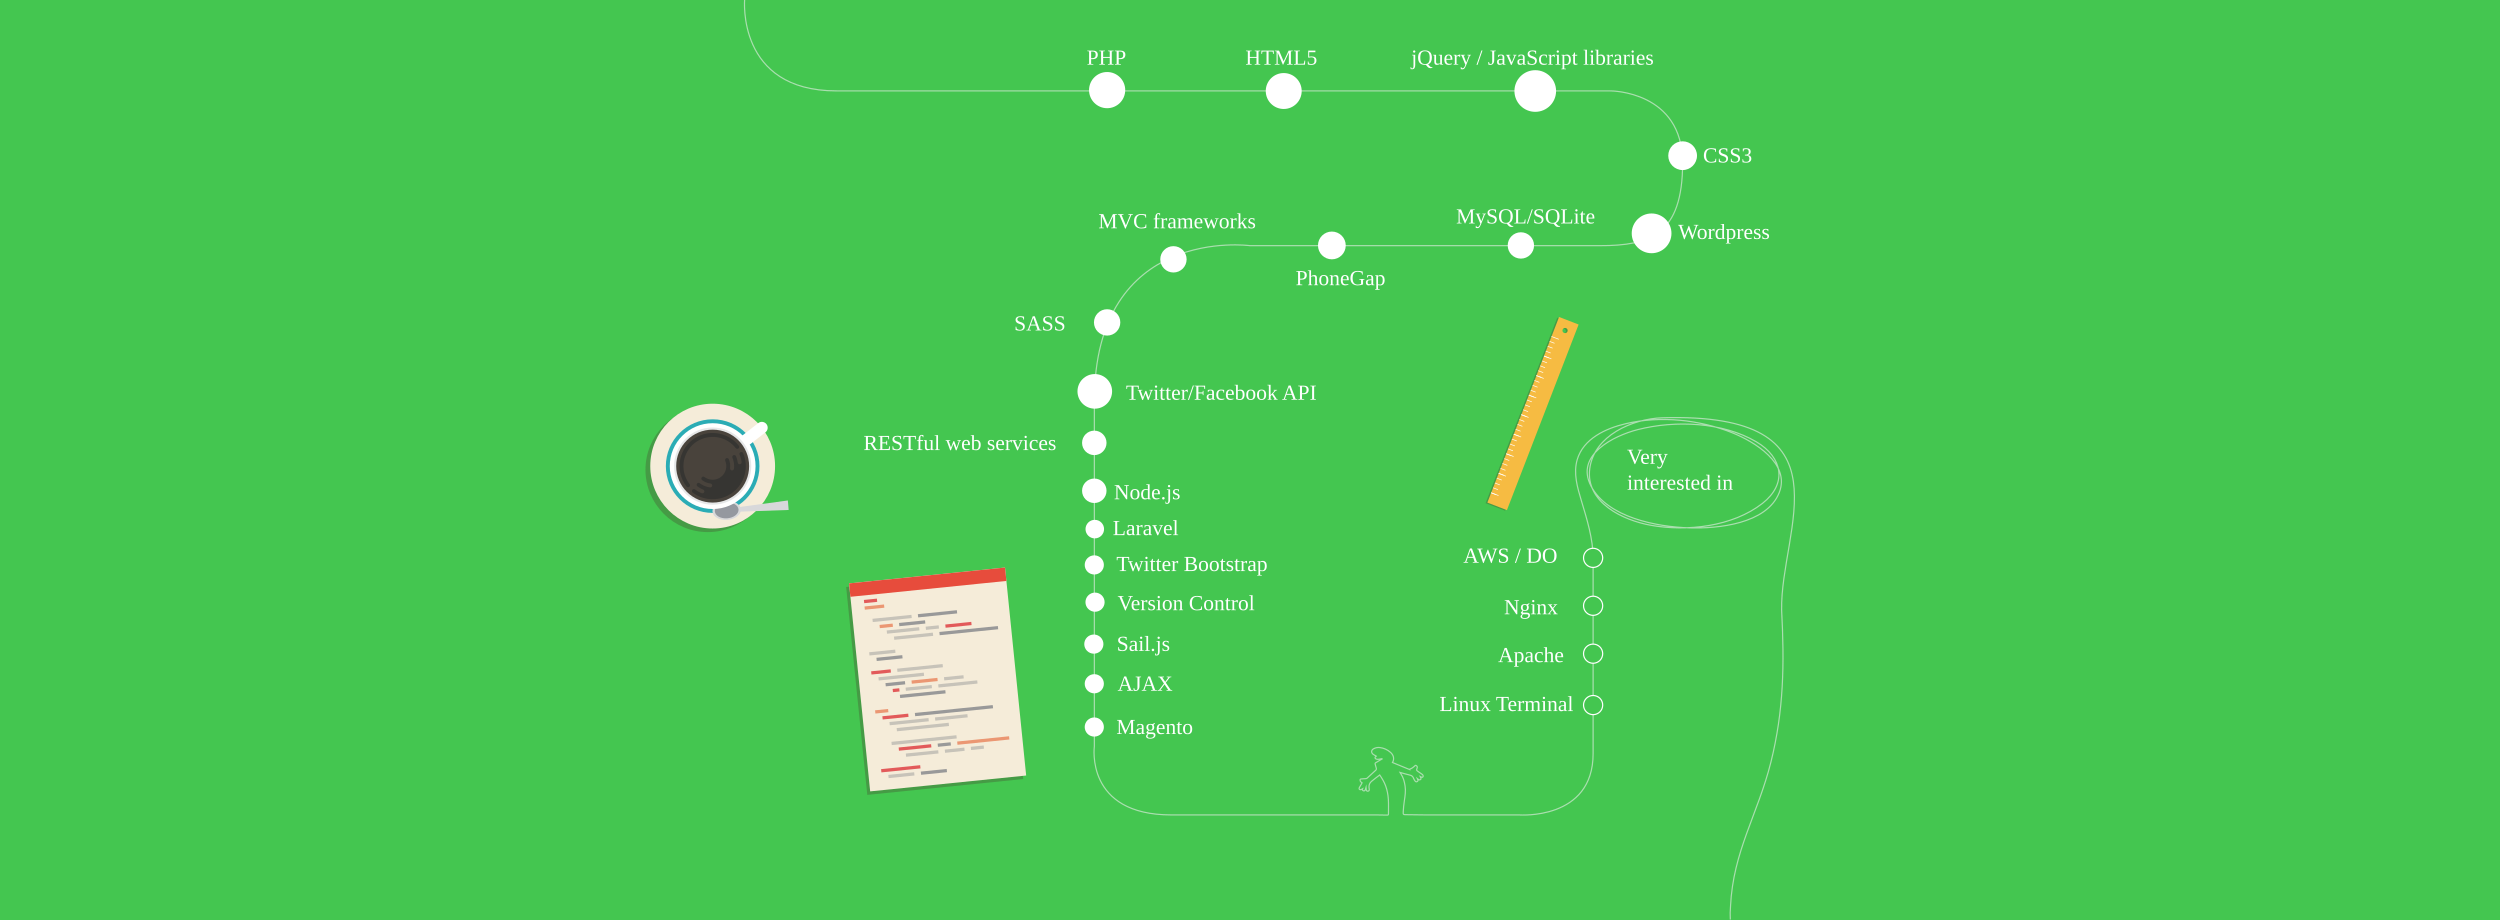
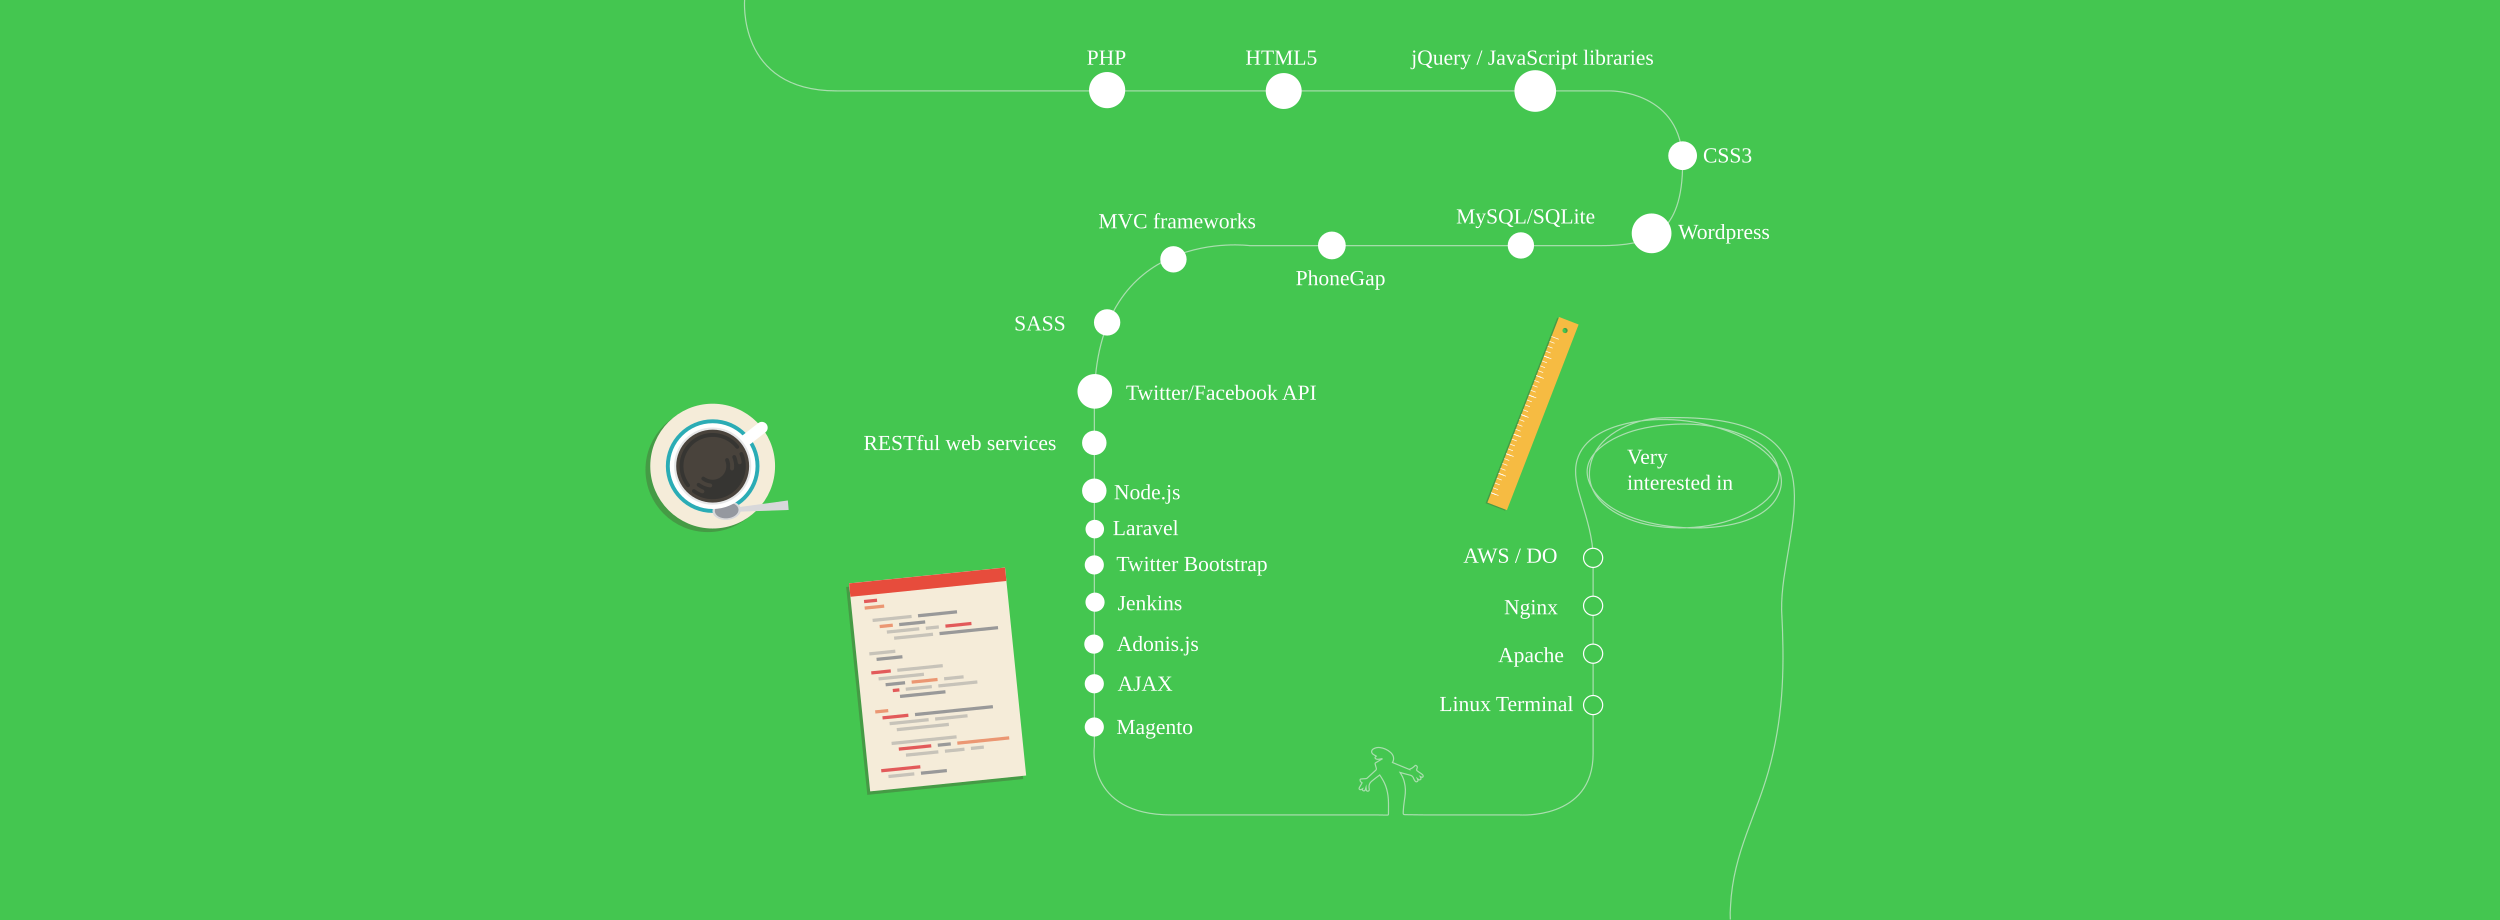
<svg xmlns="http://www.w3.org/2000/svg" version="1.1" id="svg3" x="0px" y="0px" width="1280" height="471" viewBox="0 0 1024 768" enable-background="new 0 0 1024 768" xml:space="preserve">
  <g id="svgScene3">
    <rect x="-8168" y="-5681.615" fill="#44C650" width="16535.688" height="12159.688" />
  </g>
  <g>
    <path fill="#459B45" d="M768.53,265.132L708.679,420.09l16.312,6.303l59.852-154.958L768.53,265.132z M772.747,278.476   c-1.126-0.435-1.687-1.701-1.25-2.826c0.435-1.126,1.698-1.687,2.826-1.252c1.126,0.438,1.688,1.701,1.252,2.828   C775.14,278.351,773.874,278.912,772.747,278.476z" />
    <path fill="#F6BB42" d="M770.024,264.633l-59.853,154.958l16.312,6.303l59.85-154.958L770.024,264.633z M774.242,277.978   c-1.126-0.436-1.687-1.701-1.25-2.826c0.434-1.127,1.698-1.688,2.825-1.253c1.127,0.438,1.688,1.702,1.253,2.828   C776.634,277.852,775.369,278.413,774.242,277.978z" />
    <rect x="763.471" y="281.815" transform="matrix(-0.9329 -0.3602 0.3602 -0.9329 1380.419 821.4254)" fill="#FFFFFF" width="6.554" height="0.546" />
    <rect x="757.242" y="298.142" transform="matrix(-0.9328 -0.3603 0.3603 -0.9328 1362.445 850.8001)" fill="#FFFFFF" width="6.557" height="0.545" />
    <rect x="750.879" y="314.503" transform="matrix(-0.9328 -0.3604 0.3604 -0.9328 1344.189 880.1945)" fill="#FFFFFF" width="6.555" height="0.546" />
    <rect x="744.59" y="330.741" transform="matrix(-0.9328 -0.3603 0.3603 -0.9328 1326.245 909.2494)" fill="#FFFFFF" width="6.557" height="0.544" />
    <rect x="738.206" y="347.053" transform="matrix(-0.9328 -0.3603 0.3603 -0.9328 1308.029 938.4792)" fill="#FFFFFF" width="6.557" height="0.545" />
    <rect x="732.025" y="363.416" transform="matrix(-0.9329 -0.3602 0.3602 -0.9329 1290.261 967.809)" fill="#FFFFFF" width="6.557" height="0.545" />
    <rect x="725.72" y="379.727" transform="matrix(-0.9328 -0.3604 0.3604 -0.9328 1272.079 997.1733)" fill="#FFFFFF" width="6.557" height="0.548" />
    <rect x="719.333" y="396.08" transform="matrix(-0.9328 -0.3603 0.3603 -0.9328 1253.885 1026.442)" fill="#FFFFFF" width="6.557" height="0.548" />
    <rect x="713.149" y="412.283" transform="matrix(-0.9328 -0.3604 0.3604 -0.9328 1236.042 1055.577)" fill="#FFFFFF" width="6.558" height="0.548" />
    <rect x="761.995" y="285.52" transform="matrix(-0.9329 -0.3601 0.3601 -0.9329 1374.171 827.6068)" fill="#FFFFFF" width="4.371" height="0.547" />
    <rect x="760.404" y="289.599" transform="matrix(-0.9328 -0.3604 0.3604 -0.9328 1369.458 835.1098)" fill="#FFFFFF" width="4.372" height="0.548" />
    <rect x="758.792" y="293.66" transform="matrix(-0.9328 -0.3604 0.3604 -0.9328 1364.877 842.3758)" fill="#FFFFFF" width="4.372" height="0.547" />
    <rect x="757.276" y="297.765" transform="matrix(-0.9328 -0.3604 0.3604 -0.9328 1360.48 849.7496)" fill="#FFFFFF" width="4.371" height="0.547" />
    <rect x="755.752" y="301.852" transform="matrix(-0.9328 -0.3603 0.3603 -0.9328 1356.095 857.0649)" fill="#FFFFFF" width="4.373" height="0.547" />
    <rect x="754.098" y="305.901" transform="matrix(-0.9329 -0.36 0.36 -0.9329 1351.626 864.0939)" fill="#FFFFFF" width="4.371" height="0.545" />
    <rect x="752.527" y="310.043" transform="matrix(-0.9327 -0.3607 0.3607 -0.9327 1346.715 871.9361)" fill="#FFFFFF" width="4.37" height="0.544" />
    <rect x="750.946" y="314.058" transform="matrix(-0.933 -0.36 0.36 -0.933 1342.609 878.7152)" fill="#FFFFFF" width="4.37" height="0.548" />
    <rect x="749.379" y="318.151" transform="matrix(-0.9329 -0.3602 0.3602 -0.9329 1337.963 886.2111)" fill="#FFFFFF" width="4.373" height="0.548" />
    <rect x="747.789" y="322.224" transform="matrix(-0.9327 -0.3606 0.3606 -0.9327 1333.224 893.7103)" fill="#FFFFFF" width="4.37" height="0.546" />
    <rect x="746.281" y="326.316" transform="matrix(-0.9328 -0.3605 0.3605 -0.9328 1328.867 901.0437)" fill="#FFFFFF" width="4.372" height="0.546" />
    <rect x="744.632" y="330.44" transform="matrix(-0.9329 -0.3603 0.3603 -0.9329 1324.349 908.2659)" fill="#FFFFFF" width="4.374" height="0.546" />
    <rect x="743.083" y="334.443" transform="matrix(-0.9328 -0.3605 0.3605 -0.9328 1319.758 915.5995)" fill="#FFFFFF" width="4.372" height="0.546" />
    <rect x="741.451" y="338.484" transform="matrix(-0.933 -0.3598 0.3598 -0.933 1315.57 922.4033)" fill="#FFFFFF" width="4.371" height="0.547" />
    <rect x="739.932" y="342.636" transform="matrix(-0.9329 -0.3602 0.3602 -0.9329 1310.922 930.0916)" fill="#FFFFFF" width="4.369" height="0.546" />
    <rect x="738.427" y="346.75" transform="matrix(-0.9325 -0.3611 0.3611 -0.9325 1305.967 938.0452)" fill="#FFFFFF" width="4.372" height="0.544" />
    <rect x="736.788" y="350.785" transform="matrix(-0.9329 -0.3602 0.3602 -0.9329 1301.884 944.7385)" fill="#FFFFFF" width="4.372" height="0.547" />
    <rect x="735.166" y="354.849" transform="matrix(-0.9328 -0.3603 0.3603 -0.9328 1297.236 952.0547)" fill="#FFFFFF" width="4.371" height="0.546" />
    <rect x="733.631" y="358.931" transform="matrix(-0.9328 -0.3604 0.3604 -0.9328 1292.736 959.4482)" fill="#FFFFFF" width="4.371" height="0.545" />
    <rect x="732.095" y="363.048" transform="matrix(-0.9328 -0.3605 0.3605 -0.9328 1288.222 966.908)" fill="#FFFFFF" width="4.371" height="0.544" />
    <rect x="730.488" y="367.133" transform="matrix(-0.9327 -0.3607 0.3607 -0.9327 1283.53 974.327)" fill="#FFFFFF" width="4.37" height="0.545" />
    <rect x="728.916" y="371.219" transform="matrix(-0.9328 -0.3603 0.3603 -0.9328 1279.244 981.4574)" fill="#FFFFFF" width="4.372" height="0.547" />
    <rect x="727.314" y="375.296" transform="matrix(-0.9329 -0.3601 0.3601 -0.9329 1274.821 988.634)" fill="#FFFFFF" width="4.37" height="0.548" />
    <rect x="725.727" y="379.354" transform="matrix(-0.9329 -0.36 0.36 -0.9329 1270.341 995.8623)" fill="#FFFFFF" width="4.371" height="0.548" />
    <rect x="724.193" y="383.385" transform="matrix(-0.9328 -0.3603 0.3603 -0.9328 1265.732 1003.267)" fill="#FFFFFF" width="4.372" height="0.545" />
    <rect x="722.618" y="387.46" transform="matrix(-0.9328 -0.3603 0.3603 -0.9328 1261.22 1010.578)" fill="#FFFFFF" width="4.372" height="0.546" />
    <rect x="721.01" y="391.616" transform="matrix(-0.9331 -0.3597 0.3597 -0.9331 1257.057 1017.655)" fill="#FFFFFF" width="4.372" height="0.547" />
    <rect x="719.51" y="395.629" transform="matrix(-0.9329 -0.3601 0.3601 -0.9329 1252.399 1025.136)" fill="#FFFFFF" width="4.371" height="0.546" />
    <rect x="717.944" y="399.734" transform="matrix(-0.9329 -0.3602 0.3602 -0.9329 1247.843 1032.548)" fill="#FFFFFF" width="4.371" height="0.545" />
    <rect x="716.317" y="403.752" transform="matrix(-0.9329 -0.3602 0.3602 -0.9329 1243.251 1039.729)" fill="#FFFFFF" width="4.371" height="0.545" />
    <rect x="714.811" y="407.78" transform="matrix(-0.933 -0.36 0.36 -0.933 1239.046 1046.851)" fill="#FFFFFF" width="4.373" height="0.548" />
    <rect x="713.223" y="411.938" transform="matrix(-0.9331 -0.3597 0.3597 -0.9331 1234.641 1054.181)" fill="#FFFFFF" width="4.371" height="0.548" />
  </g>
  <g>
    <circle fill="#459B45" cx="59.401" cy="392.135" r="52.096" />
    <circle fill="#F5ECD9" cx="63.401" cy="389.135" r="52.096" />
    <circle fill="#2BACB5" cx="63.401" cy="389.135" r="39.072" />
    <ellipse transform="matrix(0.9964 -0.0845 0.0845 0.9964 -35.7318 7.8678)" fill="#D8D8DA" cx="75.102" cy="426.151" rx="11.907" ry="7.94" />
    <polygon fill="#D8D8DA" points="126.844,425.732 84.218,427.225 83.905,423.527 126.173,417.82  " />
    <ellipse transform="matrix(0.9964 -0.0845 0.0845 0.9964 -35.7395 7.8706)" fill="#95989F" cx="75.108" cy="426.134" rx="9.922" ry="6.615" />
    <path fill="#FFFFFF" d="M107.468,360.924l-12.831,10.02c-2.126,1.659-5.196,1.282-6.855-0.845c-1.66-2.126-1.282-5.195,0.844-6.854   l12.832-10.021c2.126-1.659,5.195-1.281,6.855,0.845C109.973,356.196,109.595,359.265,107.468,360.924z" />
    <circle fill="#FFFFFF" cx="63.401" cy="389.135" r="35.816" />
    <circle fill="#E6E7E8" cx="63.401" cy="389.136" r="32.235" />
    <circle fill="#49433C" cx="63.4" cy="389.136" r="30.444" />
    <path fill="#363532" d="M46.369,367.32c-12.029,9.392-14.175,26.817-4.783,38.846c0.554,0.709,1.577,0.836,2.285,0.282   c0.709-0.554,0.835-1.575,0.282-2.284c-0.227-0.289-0.443-0.586-0.655-0.884c-0.058-0.081-0.114-0.162-0.171-0.243   c-0.194-0.281-0.385-0.564-0.567-0.854c-0.059-0.097-0.114-0.188-0.173-0.283c-0.122-0.199-0.242-0.4-0.358-0.604   c-0.078-0.135-0.156-0.271-0.23-0.405c-0.128-0.231-0.253-0.47-0.372-0.707c-0.094-0.185-0.183-0.367-0.271-0.556   c-0.066-0.139-0.132-0.276-0.195-0.418c-0.078-0.174-0.156-0.347-0.23-0.521c-0.107-0.252-0.211-0.506-0.31-0.765   c-0.064-0.163-0.124-0.334-0.185-0.5c-0.058-0.159-0.115-0.323-0.17-0.485c-0.052-0.152-0.104-0.31-0.152-0.461   c-0.092-0.291-0.179-0.584-0.259-0.879c-0.03-0.107-0.057-0.218-0.084-0.322c-0.066-0.258-0.129-0.516-0.188-0.773   c-0.019-0.084-0.038-0.166-0.056-0.248c-0.075-0.352-0.143-0.705-0.202-1.061c-0.003-0.021-0.007-0.038-0.01-0.057   c-0.033-0.205-0.067-0.41-0.096-0.615c-0.021-0.155-0.038-0.312-0.057-0.467c-0.003-0.024-0.007-0.054-0.01-0.078   c-0.09-0.771-0.142-1.535-0.157-2.304c0-0.01,0-0.018,0-0.022c-0.016-0.762,0.005-1.521,0.06-2.271   c0.004-0.045,0.008-0.09,0.011-0.133c0.028-0.352,0.062-0.701,0.104-1.049c0.003-0.021,0.004-0.04,0.007-0.061   c0.041-0.33,0.091-0.658,0.146-0.984c0.021-0.135,0.047-0.271,0.07-0.4c0.034-0.184,0.069-0.365,0.107-0.547   c0.137-0.664,0.302-1.324,0.493-1.977c0.002-0.009,0.005-0.017,0.007-0.024c1.045-3.522,2.875-6.796,5.376-9.54   c0.016-0.018,0.03-0.035,0.046-0.052c0.144-0.156,0.289-0.31,0.437-0.462c0.121-0.125,0.244-0.249,0.369-0.372   c0.126-0.125,0.252-0.251,0.383-0.373c0.221-0.21,0.446-0.415,0.676-0.617c0.08-0.07,0.162-0.14,0.244-0.211   c0.275-0.235,0.555-0.468,0.843-0.692c0.287-0.225,0.58-0.439,0.876-0.649c0.088-0.062,0.176-0.124,0.264-0.186   c0.252-0.174,0.506-0.344,0.763-0.507c0.15-0.096,0.303-0.188,0.454-0.28c0.149-0.091,0.3-0.18,0.45-0.267   c0.185-0.107,0.368-0.211,0.555-0.312c0.02-0.011,0.041-0.021,0.062-0.032c3.27-1.761,6.888-2.741,10.559-2.9   c0.009-0.001,0.018-0.001,0.025-0.002c0.68-0.026,1.358-0.027,2.038,0.001c0.185,0.008,0.37,0.018,0.556,0.029   c0.136,0.009,0.271,0.018,0.406,0.028c0.33,0.026,0.66,0.059,0.989,0.099c0.021,0.002,0.04,0.006,0.061,0.008   c0.348,0.043,0.694,0.095,1.041,0.153c0.044,0.008,0.088,0.016,0.133,0.022c0.745,0.129,1.484,0.293,2.22,0.492   c0.008,0.002,0.016,0.005,0.023,0.007c0.738,0.201,1.472,0.438,2.196,0.711c0.023,0.01,0.048,0.019,0.073,0.028   c0.146,0.056,0.292,0.109,0.438,0.168c0.192,0.077,0.383,0.16,0.573,0.242c0.018,0.008,0.036,0.015,0.054,0.022   c0.329,0.145,0.655,0.296,0.978,0.454c0.076,0.037,0.151,0.076,0.228,0.113c0.237,0.119,0.472,0.243,0.705,0.37   c0.098,0.053,0.196,0.105,0.293,0.16c0.268,0.149,0.53,0.305,0.791,0.465c0.138,0.084,0.273,0.172,0.409,0.259   c0.145,0.093,0.289,0.188,0.432,0.283c0.147,0.1,0.295,0.198,0.441,0.3c0.225,0.158,0.446,0.32,0.664,0.485   c0.151,0.114,0.3,0.231,0.448,0.35c0.121,0.096,0.241,0.192,0.359,0.291c0.159,0.131,0.316,0.262,0.473,0.396   c0.201,0.175,0.399,0.353,0.595,0.533c0.114,0.105,0.227,0.214,0.339,0.322c0.169,0.162,0.335,0.327,0.499,0.495   c0.077,0.079,0.156,0.155,0.232,0.236c0.236,0.246,0.465,0.5,0.69,0.757c0.064,0.074,0.13,0.149,0.194,0.225   c0.238,0.278,0.472,0.56,0.698,0.849c0.553,0.709,1.576,0.835,2.285,0.281c0.708-0.554,0.834-1.576,0.281-2.285   C75.824,360.074,58.397,357.929,46.369,367.32z" />
    <path fill="#363532" d="M86.746,377.466c-0.825,0.351-1.214,1.308-0.861,2.135c0.093,0.218,0.177,0.438,0.262,0.656   c0.014,0.032,0.027,0.065,0.04,0.098c0,0.002,0.001,0.004,0.002,0.006c0.079,0.206,0.153,0.412,0.228,0.619   c0.002,0.007,0.004,0.013,0.007,0.018c0.018,0.054,0.037,0.106,0.056,0.16c0.001,0.004,0.003,0.009,0.004,0.013   c0.075,0.217,0.147,0.435,0.216,0.652c0.002,0.005,0.003,0.009,0.005,0.014c0.004,0.014,0.008,0.028,0.013,0.042   c0.004,0.013,0.007,0.026,0.011,0.039c0.144,0.461,0.269,0.927,0.384,1.393c0.013,0.053,0.027,0.104,0.04,0.157   c0.107,0.453,0.201,0.908,0.283,1.365c0.02,0.108,0.039,0.22,0.057,0.326c-0.011-0.062-0.019-0.125-0.029-0.188   c0.011,0.064,0.02,0.129,0.03,0.193c0-0.002-0.001-0.006-0.001-0.006c0.024,0.145,0.047,0.295,0.069,0.441   c-0.001-0.004-0.002-0.013-0.003-0.019c0.008,0.056,0.019,0.104,0.025,0.158c0,0.002,0,0.004,0,0.006   c-0.007-0.05-0.016-0.103-0.022-0.146c0.009,0.062,0.017,0.129,0.025,0.19c0.062,0.578-0.185,1.123-0.615,1.459   c-0.217,0.17-0.482,0.287-0.776,0.328c-0.885,0.123-1.701-0.49-1.833-1.373c0-0.002-0.001-0.002-0.001-0.004   c-0.001-0.005-0.002-0.011-0.003-0.013c-0.189-1.36-0.514-2.698-0.962-3.991c-0.002-0.004-0.003-0.008-0.005-0.012   c-0.006-0.021-0.014-0.04-0.021-0.06c-0.001-0.005-0.004-0.01-0.005-0.016c-0.151-0.429-0.316-0.854-0.494-1.273   c-0.361-0.807-1.302-1.181-2.119-0.834c-0.819,0.349-1.205,1.292-0.869,2.114c0.95,2.223,1.436,4.613,1.425,7.059   c-0.001,0.064,0,0.133,0,0.193c-0.003,0.166-0.01,0.332-0.017,0.5c-0.005,0.104-0.01,0.211-0.016,0.312   c-0.01,0.155-0.021,0.312-0.034,0.469c-0.01,0.109-0.021,0.221-0.032,0.328c-0.012,0.112-0.02,0.227-0.033,0.336   c-0.002,0.02-0.008,0.029-0.01,0.045c-0.004,0.021-0.011,0.041-0.015,0.062c-0.077,0.4-0.289,0.742-0.59,0.979   c-0.329,0.261-0.755,0.392-1.201,0.334c-0.893-0.108-1.526-0.924-1.417-1.812c0.316-2.562-0.04-5.106-1.012-7.43l-0.05-0.101   c-0.356-0.815-1.304-1.194-2.125-0.846c-0.825,0.351-1.214,1.307-0.862,2.138c2.013,4.734,0.581,10.26-3.479,13.432   c-4.062,3.171-9.767,3.22-13.875,0.117c-0.718-0.541-1.738-0.397-2.279,0.316c-0.538,0.715-0.4,1.725,0.304,2.27l0.234,0.183   c1.983,1.442,4.312,2.367,6.812,2.677c0.893,0.108,1.526,0.922,1.417,1.812c-0.055,0.445-0.286,0.828-0.614,1.086   c-0.301,0.232-0.686,0.355-1.091,0.334c-0.021,0-0.042,0.002-0.063-0.002c-0.016-0.001-0.03,0.002-0.046,0   c-0.113-0.016-0.224-0.033-0.336-0.051c-0.108-0.019-0.218-0.029-0.325-0.049c-0.155-0.023-0.309-0.054-0.462-0.08   c-0.104-0.021-0.208-0.041-0.311-0.062c-0.164-0.032-0.327-0.065-0.489-0.104c-0.062-0.017-0.124-0.03-0.187-0.047   c-2.374-0.58-4.578-1.634-6.504-3.095c-0.717-0.524-1.726-0.383-2.261,0.33c-0.536,0.709-0.4,1.711,0.295,2.258   c0.362,0.275,0.734,0.537,1.114,0.787c0.005,0.004,0.009,0.007,0.014,0.011c0.018,0.014,0.035,0.022,0.054,0.034   c0.003,0.005,0.008,0.005,0.011,0.009c1.146,0.748,2.363,1.387,3.64,1.899c0.003,0.002,0.006,0.004,0.009,0.006   c0.001,0,0.003,0,0.005,0.002c0.824,0.343,1.221,1.283,0.887,2.111c-0.11,0.272-0.288,0.504-0.506,0.674   c-0.432,0.336-1.021,0.442-1.567,0.242c-0.053-0.021-0.106-0.041-0.158-0.063c-0.2-0.082-0.399-0.168-0.598-0.255   c-0.096-0.043-0.191-0.084-0.286-0.127c-0.203-0.092-0.403-0.188-0.604-0.289c-0.085-0.04-0.171-0.079-0.255-0.122   c-0.223-0.111-0.442-0.229-0.661-0.351c-0.061-0.031-0.122-0.062-0.182-0.099c-0.272-0.149-0.541-0.309-0.807-0.471   c-0.018-0.01-0.035-0.02-0.052-0.027c-0.006-0.004-0.012-0.006-0.018-0.01c-0.206-0.129-0.411-0.258-0.614-0.393   c-0.044-0.025-0.088-0.059-0.131-0.086c-0.006-0.002-0.011-0.008-0.016-0.012c-0.113-0.074-0.225-0.15-0.337-0.229   c-0.073-0.051-0.148-0.099-0.222-0.147c-0.024-0.021-0.048-0.035-0.072-0.055c-0.195-0.14-0.392-0.273-0.585-0.423   c-0.718-0.541-1.74-0.396-2.28,0.317c-0.541,0.718-0.398,1.736,0.318,2.279c9.979,7.531,23.835,7.416,33.697-0.285   c9.862-7.696,13.337-21.11,8.448-32.62C88.53,377.5,87.574,377.114,86.746,377.466z M53.499,411.451   c-0.08-0.035-0.161-0.07-0.241-0.107C53.338,411.381,53.419,411.416,53.499,411.451z M52.604,411.033   c-0.068-0.033-0.139-0.066-0.209-0.104C52.465,410.967,52.536,411,52.604,411.033z M51.692,410.561   c-0.047-0.022-0.096-0.051-0.143-0.076C51.596,410.51,51.645,410.534,51.692,410.561z M54.146,411.729   c0.046,0.021,0.093,0.037,0.14,0.059c-0.013-0.004-0.026-0.01-0.038-0.014C54.214,411.758,54.18,411.741,54.146,411.729z" />
    <path fill="#363532" d="M48.672,408.609c0.009,0.009,0.016,0.018,0.024,0.021c0.182,0.14,0.366,0.271,0.551,0.396   C49.053,408.895,48.861,408.754,48.672,408.609z" />
    <path fill="#363532" d="M85.868,379.57c0.091,0.214,0.178,0.431,0.263,0.647c-0.081-0.207-0.16-0.414-0.247-0.619   C85.879,379.589,85.873,379.581,85.868,379.57z" />
  </g>
  <g>
    <g>
      <g>
        <polygon fill="#459B45" points="306.175,487.959 305.039,476.778 174.833,490.016 175.97,501.196 192.484,663.62     322.688,650.385    " />
      </g>
    </g>
    <g>
      <g>
        <rect x="185.737" y="479.962" transform="matrix(0.9949 -0.1011 0.1011 0.9949 -56.0612 28.3022)" fill="#F5ECD9" width="130.9" height="174.532" />
      </g>
    </g>
    <g>
      <g>
        <rect x="177.483" y="480.397" transform="matrix(0.9949 -0.1011 0.1011 0.9949 -47.8899 27.0497)" fill="#E74C3C" width="130.899" height="11.239" />
      </g>
    </g>
    <g>
      <g>
        <rect x="190.271" y="505.453" transform="matrix(0.9949 -0.1011 0.1011 0.9949 -50.2233 22.6608)" fill="#EB9773" width="16.363" height="2.726" />
      </g>
    </g>
    <g>
      <g>
        <rect x="189.757" y="500.286" transform="matrix(0.9949 -0.1011 0.1011 0.9949 -49.7163 22.3058)" fill="#E25A5A" width="10.905" height="2.727" />
      </g>
    </g>
    <g opacity="0.5">
      <g>
        <rect x="196.838" y="514.922" transform="matrix(0.9949 -0.1011 0.1011 0.9949 -51.1102 24.203)" fill="#999999" width="32.722" height="2.726" />
      </g>
    </g>
    <g opacity="0.5">
      <g>
        <rect x="201.791" y="563.467" transform="matrix(0.9949 -0.1011 0.1011 0.9949 -55.9625 25.2155)" fill="#999999" width="38.094" height="2.726" />
      </g>
    </g>
    <g>
      <g>
        <rect x="234.752" y="511.05" transform="matrix(0.9949 -0.1011 0.1011 0.9949 -50.5201 28.0142)" fill="#999999" width="32.725" height="2.727" />
      </g>
    </g>
    <g opacity="0.5">
      <g>
        <rect x="208.759" y="524.945" transform="matrix(0.9949 -0.1011 0.1011 0.9949 -52.0747 25.1809)" fill="#999999" width="27.227" height="2.725" />
      </g>
    </g>
    <g>
      <g>
        <rect x="202.81" y="521.135" transform="matrix(0.9949 -0.1011 0.1011 0.9949 -51.755 23.7357)" fill="#EB9773" width="10.993" height="2.726" />
      </g>
    </g>
    <g>
      <g>
        <rect x="219.022" y="518.949" transform="matrix(0.9949 -0.1011 0.1011 0.9949 -51.4267 25.9147)" fill="#999999" width="21.859" height="2.727" />
      </g>
    </g>
    <g opacity="0.5">
      <g>
        <rect x="249.073" y="597.542" transform="matrix(0.9949 -0.1011 0.1011 0.9949 -59.2128 29.6296)" fill="#999999" width="27.187" height="2.724" />
      </g>
    </g>
    <g opacity="0.5">
      <g>
        <rect x="224.535" y="572.931" transform="matrix(0.9949 -0.1011 0.1011 0.9949 -56.8562 26.7487)" fill="#999999" width="21.859" height="2.727" />
      </g>
    </g>
    <g opacity="0.5">
      <g>
        <rect x="251.718" y="569.622" transform="matrix(0.9949 -0.1011 0.1011 0.9949 -56.3519 30.0289)" fill="#999999" width="32.746" height="2.727" />
      </g>
    </g>
    <g opacity="0.5">
      <g>
        <rect x="211.047" y="601.096" transform="matrix(0.9949 -0.1012 0.1012 0.9949 -59.8036 26.1093)" fill="#999999" width="32.75" height="2.726" />
      </g>
    </g>
    <g opacity="0.5">
      <g>
        <rect x="214.798" y="529.786" transform="matrix(0.9949 -0.1011 0.1011 0.9949 -52.5129 26.0864)" fill="#999999" width="32.64" height="2.727" />
      </g>
    </g>
    <g>
      <g>
        <rect x="252.656" y="525.089" transform="matrix(0.9949 -0.1012 0.1012 0.9949 -51.8502 30.7532)" fill="#999999" width="49.092" height="2.729" />
      </g>
    </g>
    <g>
      <g>
        <rect x="195.779" y="559.593" transform="matrix(0.9949 -0.1011 0.1011 0.9949 -55.667 23.4944)" fill="#E25A5A" width="16.363" height="2.725" />
      </g>
    </g>
    <g opacity="0.5">
      <g>
        <rect x="217.437" y="556.285" transform="matrix(0.9949 -0.1011 0.1011 0.9949 -55.1616 26.7664)" fill="#999999" width="38.158" height="2.726" />
      </g>
    </g>
    <g>
      <g>
        <rect x="207.739" y="569.451" transform="matrix(0.9949 -0.1011 0.1011 0.9949 -56.5837 24.7425)" fill="#999999" width="16.32" height="2.728" />
      </g>
    </g>
    <g>
      <g>
        <rect x="213.762" y="574.859" transform="matrix(0.9949 -0.1012 0.1012 0.9949 -57.1905 24.8655)" fill="#E25A5A" width="5.54" height="2.727" />
      </g>
    </g>
    <g>
      <g>
        <rect x="229.472" y="566.978" transform="matrix(0.9949 -0.1011 0.1011 0.9949 -56.232 27.2125)" fill="#EB9773" width="21.732" height="2.726" />
      </g>
    </g>
    <g>
      <g>
        <rect x="237.241" y="643.027" transform="matrix(0.9949 -0.1011 0.1011 0.9949 -63.8827 28.3884)" fill="#999999" width="21.731" height="2.726" />
      </g>
    </g>
    <g>
      <g>
        <rect x="232.154" y="591.885" transform="matrix(0.9949 -0.1011 0.1011 0.9949 -58.6127 29.8101)" fill="#999999" width="65.364" height="2.727" />
      </g>
    </g>
    <g opacity="0.5">
      <g>
        <rect x="256.579" y="564.502" transform="matrix(0.9949 -0.1011 0.1011 0.9949 -55.8336 29.6531)" fill="#999999" width="16.32" height="2.727" />
      </g>
    </g>
    <g opacity="0.5">
      <g>
        <rect x="241.296" y="522.596" transform="matrix(0.9949 -0.1012 0.1012 0.9949 -51.734 27.6467)" fill="#999999" width="10.909" height="2.728" />
      </g>
    </g>
    <g>
      <g>
        <rect x="219.715" y="578.092" transform="matrix(0.9949 -0.1011 0.1011 0.9949 -57.3698 27.1155)" fill="#999999" width="38.138" height="2.726" />
      </g>
    </g>
    <g opacity="0.5">
      <g>
        <rect x="212.632" y="616.538" transform="matrix(0.9949 -0.1011 0.1011 0.9949 -61.2453 27.4225)" fill="#999999" width="54.542" height="2.725" />
      </g>
    </g>
    <g opacity="0.5">
      <g>
        <rect x="224.706" y="627.682" transform="matrix(0.9949 -0.1011 0.1011 0.9949 -62.3855 27.3201)" fill="#999999" width="27.187" height="2.727" />
      </g>
    </g>
    <g opacity="0.5">
      <g>
        <rect x="257.28" y="624.914" transform="matrix(0.9949 -0.1011 0.1011 0.9949 -61.9781 30.0611)" fill="#999999" width="16.405" height="2.727" />
      </g>
    </g>
    <g opacity="0.5">
      <g>
        <rect x="279.008" y="622.864" transform="matrix(0.9949 -0.1012 0.1012 0.9949 -61.7389 32.0039)" fill="#999999" width="10.822" height="2.727" />
      </g>
    </g>
    <g opacity="0.5">
      <g>
        <rect x="194.145" y="543.4" transform="matrix(0.9949 -0.1011 0.1011 0.9949 -54.0325 23.5259)" fill="#999999" width="21.817" height="2.727" />
      </g>
    </g>
    <g>
      <g>
        <rect x="200.198" y="548.008" transform="matrix(0.9949 -0.1011 0.1011 0.9949 -54.4739 24.1583)" fill="#999999" width="21.689" height="2.725" />
      </g>
    </g>
    <g opacity="0.5">
      <g>
        <rect x="210.119" y="645.787" transform="matrix(0.9949 -0.1011 0.1011 0.9949 -64.3082 25.6616)" fill="#999999" width="21.69" height="2.725" />
      </g>
    </g>
    <g>
      <g>
        <rect x="205.14" y="596.854" transform="matrix(0.9949 -0.1011 0.1011 0.9949 -59.3638 24.8967)" fill="#E25A5A" width="21.689" height="2.725" />
      </g>
    </g>
    <g>
      <g>
        <rect x="257.676" y="520.238" transform="matrix(0.9949 -0.1011 0.1011 0.9949 -51.3626 29.8297)" fill="#E25A5A" width="21.818" height="2.726" />
      </g>
    </g>
    <g>
      <g>
        <rect x="218.711" y="622.648" transform="matrix(0.9949 -0.1011 0.1011 0.9949 -61.8844 26.6789)" fill="#E25A5A" width="27.226" height="2.727" />
      </g>
    </g>
    <g>
      <g>
        <rect x="251.343" y="620.226" transform="matrix(0.9949 -0.1008 0.1008 0.9949 -61.3628 29.0589)" fill="#999999" width="10.906" height="2.725" />
      </g>
    </g>
    <g>
      <g>
        <rect x="267.526" y="616.853" transform="matrix(0.9949 -0.1011 0.1011 0.9949 -61.0135 32.4124)" fill="#EB9773" width="43.549" height="2.727" />
      </g>
    </g>
    <g>
      <g>
        <rect x="199.068" y="592.43" transform="matrix(0.9949 -0.1012 0.1012 0.9949 -59.0197 23.7359)" fill="#EB9773" width="10.908" height="2.727" />
      </g>
    </g>
    <g>
      <g>
        <rect x="204.051" y="640.439" transform="matrix(0.9949 -0.1011 0.1011 0.9949 -63.7627 25.5793)" fill="#E25A5A" width="32.81" height="2.727" />
      </g>
    </g>
    <g opacity="0.5">
      <g>
        <rect x="217.007" y="605.574" transform="matrix(0.9949 -0.1012 0.1012 0.9949 -60.1902 27.2843)" fill="#999999" width="43.679" height="2.727" />
      </g>
    </g>
  </g>
  <g id="lalineag" data-2100="        opacity: 0;    " data-2150="        opacity: 1;    " class="skrollable skrollable-after" style="opacity: 1;">
    <rect x="591.167" y="625.833" fill="#44C650" width="66.333" height="66.667" />
  </g>
  <path id="wire3" opacity="0.6" fill="none" stroke="#EFEFEF" stroke-miterlimit="10" enable-background="new    " d="M90.111-0.832  c0,0-7.058,76.718,76.717,76.718s166.271,0,166.271,0h260.987h218.988c0,0,60.106,0.001,60.106,60.107S846.074,205.1,804.076,205.1  S512,205.1,512,205.1s-129.948-17.59-129.948,129.948s0,288.028,0,288.028s-7.999,57.27,64.271,57.27c34.092,0,100.596,0,161.345,0  l10.29,0.006c2.886,0,5.77,0.061,8.655,0.136c0.714,0.019,0.993-0.208,0.986-0.931c-0.028-4.115,0.162-8.248-0.105-12.348  c-0.247-3.77-0.941-7.525-2.252-11.099c-1.187-3.231-2.947-6.175-4.938-9.115c-1.073,0.802-2.09,1.535-3.079,2.306  c-1.275,0.993-2.541,2.004-3.794,3.027c-1.562,1.273-2.147,2.982-2.083,4.941c0.021,0.579,0.171,1.154,0.229,1.734  c0.075,0.735-0.227,1.325-0.949,1.485c-0.736,0.162-1.391-0.131-1.574-0.936c-0.139-0.61-0.127-1.258-0.205-2.169  c-0.208,0.686-0.349,1.107-0.463,1.537c-0.269,1.014-0.864,1.551-1.569,1.339c-0.936-0.278-1.173-0.934-0.84-1.799  c-0.49,0.284-0.942,0.731-1.446,0.802c-1.282,0.178-1.831-0.674-1.216-1.812c0.614-1.136,1.307-2.231,1.959-3.347  c0.11-0.188,0.201-0.387,0.287-0.555c-0.516-0.43-1.125-0.736-1.401-1.229c-0.27-0.473-0.332-1.173-0.197-1.702  c0.055-0.218,0.853-0.29,1.322-0.352c0.667-0.087,1.343-0.107,2.017-0.144c0.47-0.024,0.948,0.019,1.409-0.054  c0.358-0.059,0.774-0.162,1.032-0.393c2.503-2.253,4.998-4.517,7.438-6.837c0.284-0.271,0.379-0.938,0.289-1.363  c-0.243-1.17-0.613-2.314-0.97-3.459c-0.216-0.695,0.038-1.026,0.663-1.37c1.73-0.952,3.406-2.007,5.104-3.02  c-0.051-0.08-0.1-0.159-0.147-0.239c-1.039,0.193-2.073,0.471-3.121,0.549c-0.636,0.049-1.4-0.038-1.92-0.364  c-0.972-0.607-0.911-1.261-0.014-1.988c0.146-0.121,0.286-0.252,0.363-0.32c-0.963-0.562-2.038-0.986-2.853-1.708  c-1.567-1.385-1.309-3.319,0.52-4.389c1.611-0.939,3.418-1.296,5.246-1.073c3.428,0.417,6.479,1.796,9.059,4.104  c2.097,1.876,3.528,4.999,1.562,8.391c4.818,1.979,9.615,3.947,14.409,5.917c-0.022-0.11-0.045-0.223-0.066-0.333  c0.62-0.274,1.284-0.48,1.851-0.843c0.77-0.491,1.515-1.048,2.175-1.678c0.406-0.389,0.679-0.968,1.331-0.568  c0.651,0.4,1.211,0.915,0.959,1.817c-0.061,0.218-0.14,0.432-0.214,0.646c-0.501,1.458-0.442,1.621,0.874,2.519  c1.231,0.838,2.496,1.637,3.668,2.553c0.36,0.283,0.69,0.915,0.647,1.347c-0.096,0.952-0.845,1.208-1.725,0.732  c-0.241-0.13-0.483-0.261-0.857-0.461c0.344,0.978,1.396,1.907,0.19,2.661c-0.981,0.61-1.734-0.224-2.517-0.861  c0.094,0.243,0.137,0.523,0.287,0.722c0.487,0.636,0.284,1.214-0.228,1.625c-0.611,0.491-1.357,0.403-1.828-0.202  c-0.53-0.681-1.024-1.442-1.307-2.249c-0.537-1.542-1.448-2.448-3.099-2.828c-2.707-0.622-5.367-1.445-8.248-2.24  c0.308,0.525,0.5,0.902,0.736,1.253c2.065,3.056,2.936,6.531,3.477,10.102c0.639,4.225-0.021,8.389-0.654,12.564  c-0.438,2.876-0.696,5.785-0.874,8.688c-0.163,2.657-0.067,2.665,2.628,2.671l15.59,0.199l3.164-0.009  c42.923,0,75.169,0.009,75.169,0.009s61.949,4.823,61.949-51.177c0-55.795,0-162.285,0-163.433c0-15.813-5.28-32.703-9.83-47.812  c-3.292-10.936-6.779-22.732-3.467-34.107c5.165-17.74,24.095-26.234,40.629-30.116c28.926-6.792,61.578-3.365,89.015,7.684  c18.313,7.375,48.574,25.562,39.038,49.865c-10.331,26.327-51.621,30.209-75.226,29.442c-26.705-0.865-68.17-8.483-82.002-35.096  c-13.381-25.741,19.146-41.848,39.148-46.932c31.203-7.93,70.625-6.425,98.964,10.196c22.052,12.933,26.088,34.987,5.134,51.381  c-24.848,19.438-63.131,23.733-93.296,18.285c-23.029-4.158-54.48-18.821-50.92-47.17c3.484-27.736,35.848-41.749,60.459-42.558  c160.405-4.848,98.403,92.7,99.736,160.618c2.337,44.505,1.884,83.611-8.983,126.969c-10.855,43.306-31.548,74.358-33.691,120.287  c-0.26,5.572-0.444,5.535-0.158,11.015" data-1555="        stroke-dashoffset: 6000;    " data-3200="        stroke-dashoffset: 0;    " class="skrollable skrollable-between" style="stroke-dashoffset: 3293.62;" />
  <g id="skill01" data-1650="        transform[bounce]: scale(0);        opacity: 0;    " data-1660="        transform[bounce]: scale(1);        opacity: 1;    " class="skrollable skrollable-after" transform="scale(1)" style="transform: scale(1); opacity: 1;">
    <g>
      <circle fill="#FFFFFF" cx="392.728" cy="75.225" r="15.104" />
      <text transform="matrix(1 0 0 1 375.6284 54)" fill="#FFFFFF" font-weight="400" font-size="18.006">PHP</text>
    </g>
  </g>
  <g id="skill02" data-1690="        transform[bounce]: scale(0);        opacity: 0;    " data-1700="        transform[bounce]: scale(1);        opacity: 1;    " class="skrollable skrollable-after" transform="scale(1)" style="transform: scale(1); opacity: 1;">
    <g>
      <text transform="matrix(1 0 0 1 508.1523 54)" fill="#FFFFFF" font-weight="400" font-size="18.006">HTML5</text>
      <circle fill="#FFFFFF" cx="540.15" cy="75.986" r="15" />
    </g>
  </g>
  <g id="skill03" data-1750="        transform[bounce]: scale(0);        opacity: 0;    " data-1760="        transform[bounce]: scale(1);        opacity: 1;    " class="skrollable skrollable-after" transform="scale(1)" style="transform: scale(1); opacity: 1;">
    <g>
      <text transform="matrix(1 0 0 1 646.582 54)" fill="#FFFFFF" font-weight="400" font-size="18.006">jQuery / JavaScript libraries</text>
      <circle fill="#FFFFFF" cx="750.15" cy="75.986" r="17.385" />
    </g>
  </g>
  <g id="skill12" data-1980="        transform[bounce]: scale(0);        opacity: 0;    " data-1990="        transform[bounce]: scale(1);        opacity: 1;    " class="skrollable skrollable-after" transform="scale(1)" style="transform: scale(1); opacity: 1;">
    <g>
      <text transform="matrix(1 0 0 1 398.4229 416.793)" fill="#FFFFFF" font-weight="400" font-size="18.006">Node.js</text>
      <circle fill="#FFFFFF" cx="382.009" cy="409.73" r="10.213" />
    </g>
  </g>
  <g id="skill11" data-1970="        transform[bounce]: scale(0);        opacity: 0;    " data-1980="        transform[bounce]: scale(1);        opacity: 1;    " class="skrollable skrollable-after" transform="scale(1)" style="transform: scale(1); opacity: 1;">
    <g>
      <text transform="matrix(1 0 0 1 189.3105 375.7314)" fill="#FFFFFF" font-weight="400" font-size="18.006">RESTful web services</text>
      <circle fill="#FFFFFF" cx="382.009" cy="369.73" r="10.213" />
    </g>
  </g>
  <g id="skill18" data-2040="        transform[bounce]: scale(0);        opacity: 0;    " data-2050="        transform[bounce]: scale(1);        opacity: 1;    " class="skrollable skrollable-after" transform="scale(1)" style="transform: scale(1); opacity: 1;">
    <g>
      <text transform="matrix(1 0 0 1 400.4229 612.8066)" fill="#FFFFFF" font-weight="400" font-size="18.006">Magento</text>
      <circle fill="#FFFFFF" cx="382.009" cy="606.962" r="8" />
    </g>
  </g>
  <g id="skill13" data-1990="        transform[bounce]: scale(0);        opacity: 0;    " data-2000="        transform[bounce]: scale(1);        opacity: 1;    " class="skrollable skrollable-after" transform="scale(1)" style="transform: scale(1); opacity: 1;">
    <g>
      <circle fill="#FFFFFF" cx="382.422" cy="441.73" r="7.746" />
      <text transform="matrix(1 0 0 1 397.4229 446.7305)" fill="#FFFFFF" font-weight="400" font-size="18.006">Laravel</text>
    </g>
  </g>
  <g id="skill10" data-1960="        transform[bounce]: scale(0);        opacity: 0;    " data-1970="        transform[bounce]: scale(1);        opacity: 1;    " class="skrollable skrollable-after" transform="scale(1)" style="transform: scale(1); opacity: 1;">
    <g>
      <text transform="matrix(1 0 0 1 408.4229 333.7314)" fill="#FFFFFF" font-weight="400" font-size="18.006">Twitter/Facebook API</text>
      <circle fill="#FFFFFF" cx="382.422" cy="326.731" r="14.449" />
    </g>
  </g>
  <g id="skill08" data-1920="        transform[bounce]: scale(0);        opacity: 0;    " data-1930="        transform[bounce]: scale(1);        opacity: 1;    " class="skrollable skrollable-after" transform="scale(1)" style="transform: scale(1); opacity: 1;">
    <g>
      <text transform="matrix(1 0 0 1 385.4233 190.5781)" fill="#FFFFFF" font-weight="400" font-size="18.006">MVC frameworks</text>
      <circle fill="#FFFFFF" cx="448.089" cy="216.5" r="11" />
    </g>
  </g>
  <g id="skill09" data-1940="        transform[bounce]: scale(0);        opacity: 0;    " data-1950="        transform[bounce]: scale(1);        opacity: 1;    " class="skrollable skrollable-after" transform="scale(1)" style="transform: scale(1); opacity: 1;">
    <g>
      <text transform="matrix(1 0 0 1 315.0898 275.9111)" fill="#FFFFFF" font-weight="400" font-size="18.006">SASS</text>
      <circle fill="#FFFFFF" cx="392.728" cy="269.167" r="11" />
    </g>
  </g>
  <g id="skill06" data-1840="        transform[bounce]: scale(0);        opacity: 0;    " data-1850="        transform[bounce]: scale(1);        opacity: 1;    " class="skrollable skrollable-after" transform="scale(1)" style="transform: scale(1); opacity: 1;">
    <g>
      <text transform="matrix(1 0 0 1 684.0898 186.5781)" fill="#FFFFFF" font-weight="400" font-size="18.006">MySQL/SQLite</text>
      <circle fill="#FFFFFF" cx="738.15" cy="204.911" r="11" />
    </g>
  </g>
  <g id="skill14" data-2000="        transform[bounce]: scale(0);        opacity: 0;    " data-2010="        transform[bounce]: scale(1);        opacity: 1;    " class="skrollable skrollable-after" transform="scale(1)" style="transform: scale(1); opacity: 1;">
    <g>
      <text transform="matrix(1 0 0 1 400.4229 476.7305)" fill="#FFFFFF" font-weight="400" font-size="18.006">Twitter Bootstrap</text>
      <circle fill="#FFFFFF" cx="382.009" cy="471.626" r="8" />
    </g>
  </g>
  <g id="skill15" data-2010="        transform[bounce]: scale(0);        opacity: 0;    " data-2020="        transform[bounce]: scale(1);        opacity: 1;    " class="skrollable skrollable-after" transform="scale(1)" style="transform: scale(1); opacity: 1;">
    <g>
-       <text transform="matrix(1 0 0 1 401.4219 509.416)" fill="#FFFFFF" font-weight="400" font-size="18.006">Version Control</text>
+       <text transform="matrix(1 0 0 1 401.4219 509.416)" fill="#FFFFFF" font-weight="400" font-size="18.006">Jenkins</text>
      <circle fill="#FFFFFF" cx="382.628" cy="502.73" r="8" />
    </g>
  </g>
  <g id="skill16" data-2020="        transform[bounce]: scale(0);        opacity: 0;    " data-2030="        transform[bounce]: scale(1);        opacity: 1;    " class="skrollable skrollable-after" transform="scale(1)" style="transform: scale(1); opacity: 1;">
    <g>
-       <text transform="matrix(1 0 0 1 400.7275 543.416)" fill="#FFFFFF" font-weight="400" font-size="18.006">Sail.js</text>
+       <text transform="matrix(1 0 0 1 400.7275 543.416)" fill="#FFFFFF" font-weight="400" font-size="18.006">Adonis.js</text>
      <circle fill="#FFFFFF" cx="381.628" cy="537.73" r="8" />
    </g>
  </g>
  <g id="skill17" data-2030="        transform[bounce]: scale(0);        opacity: 0;    " data-2040="        transform[bounce]: scale(1);        opacity: 1;    " class="skrollable skrollable-after" transform="scale(1)" style="transform: scale(1); opacity: 1;">
    <g>
      <text transform="matrix(1 0 0 1 401.4219 576.6543)" fill="#FFFFFF" font-weight="400" font-size="18.006">AJAX</text>
      <circle fill="#FFFFFF" cx="382.009" cy="570.839" r="8" />
    </g>
  </g>
  <g id="skill22" data-2280="        transform[bounce]: scale(0);        opacity: 0;    " data-2290="        transform[bounce]: scale(1);        opacity: 1;    " class="skrollable skrollable-after" transform="scale(1)" style="transform: scale(1); opacity: 1;">
    <g>
      <text transform="matrix(1 0 0 1 690.0898 469.8018)" fill="#FFFFFF" font-weight="400" font-size="18.006">AWS / DO </text>
      <circle fill="#44C650" stroke="#FFFFFF" stroke-miterlimit="10" cx="798.449" cy="465.731" r="8" />
    </g>
  </g>
  <g id="skill23" data-2600="        transform[bounce]: scale(0);        opacity: 0;    " data-2610="        transform[bounce]: scale(1);        opacity: 1;    " class="skrollable skrollable-before" transform="scale(0)" style="transform: scale(0); opacity: 0;">
    <g>
      <text transform="matrix(1 0 0 1 846.8359 470.7314)" fill="#FFFFFF" font-weight="400" font-size="18.006">Ruby / Rails</text>
      <circle fill="#44C650" stroke="#FFFFFF" stroke-miterlimit="10" cx="959.529" cy="465.731" r="8" />
    </g>
  </g>
  <g id="skill21" data-2270="        transform[bounce]: scale(0);        opacity: 0;    " data-2280="        transform[bounce]: scale(1);        opacity: 1;    " class="skrollable skrollable-after" transform="scale(1)" style="transform: scale(1); opacity: 1;">
    <g>
      <text transform="matrix(1 0 0 1 724.0898 512.8018)" fill="#FFFFFF" font-weight="400" font-size="18.006">Nginx</text>
      <circle fill="#44C650" stroke="#FFFFFF" stroke-miterlimit="10" cx="798.449" cy="505.731" r="8" />
    </g>
  </g>
  <g id="skill24" data-2610="        transform[bounce]: scale(0);        opacity: 0;    " data-2620="        transform[bounce]: scale(1);        opacity: 1;    " class="skrollable skrollable-before" transform="scale(0)" style="transform: scale(0); opacity: 0;">
    <g>
      <text transform="matrix(1 0 0 1 862.4463 512.0635)" fill="#FFFFFF" font-weight="400" font-size="18.006">Meteor.js</text>
      <circle fill="#44C650" stroke="#FFFFFF" stroke-miterlimit="10" cx="956.473" cy="506.802" r="8" />
    </g>
  </g>
  <g id="skill20" data-2260="        transform[bounce]: scale(0);        opacity: 0;    " data-2270="        transform[bounce]: scale(1);        opacity: 1;    " class="skrollable skrollable-after" transform="scale(1)" style="transform: scale(1); opacity: 1;">
    <g>
      <text transform="matrix(1 0 0 1 719.0898 552.8018)" fill="#FFFFFF" font-weight="400" font-size="18.006">Apache</text>
      <circle fill="#44C650" stroke="#FFFFFF" stroke-miterlimit="10" cx="798.449" cy="545.731" r="8" />
    </g>
  </g>
  <g id="skill25" data-2620="        transform[bounce]: scale(0);        opacity: 0;    " data-2630="        transform[bounce]: scale(1);        opacity: 1;    " class="skrollable skrollable-before" transform="scale(0)" style="transform: scale(0); opacity: 0;">
    <g>
      <text transform="matrix(1 0 0 1 903.1826 556.0645)" fill="#FFFFFF" font-weight="400" font-size="18.006">D3.js</text>
      <circle fill="#44C650" stroke="#FFFFFF" stroke-miterlimit="10" cx="958.059" cy="551.731" r="8" />
    </g>
  </g>
  <g id="skill26" data-2630="        transform[bounce]: scale(0);        opacity: 0;    " data-2640="        transform[bounce]: scale(1);        opacity: 1;    " class="skrollable skrollable-before" transform="scale(0)" style="transform: scale(0); opacity: 0;">
    <g>
      <text transform="matrix(1 0 0 1 857.7568 602.4688)" fill="#FFFFFF" font-weight="400" font-size="18.006">AngularJS</text>
      <circle fill="#44C650" stroke="#FFFFFF" stroke-miterlimit="10" cx="956.473" cy="596.63" r="8" />
    </g>
  </g>
  <g id="skill19" data-2250="        transform[bounce]: scale(0);        opacity: 0;    " data-2260="        transform[bounce]: scale(1);        opacity: 1;    " class="skrollable skrollable-after" transform="scale(1)" style="transform: scale(1); opacity: 1;">
    <g>
      <text transform="matrix(1 0 0 1 670.0898 593.6299)" fill="#FFFFFF" font-weight="400" font-size="18.006">Linux Terminal</text>
      <circle fill="#44C650" stroke="#FFFFFF" stroke-miterlimit="10" cx="798.449" cy="588.63" r="8" />
    </g>
  </g>
  <g id="skill04" data-1790="        transform[bounce]: scale(0);        opacity: 0;    " data-1800="        transform[bounce]: scale(1);        opacity: 1;    " class="skrollable skrollable-after" transform="scale(1)" style="transform: scale(1); opacity: 1;">
    <g>
      <circle fill="#FFFFFF" cx="873.183" cy="129.971" r="12" />
      <text transform="matrix(1 0 0 1 890.1826 135.6523)" fill="#FFFFFF" font-weight="400" font-size="18.006">CSS3</text>
    </g>
  </g>
  <g id="skill05" data-1810="        transform[bounce]: scale(0);        opacity: 0;    " data-1820="        transform[bounce]: scale(1);        opacity: 1;    " class="skrollable skrollable-after" transform="scale(1)" style="transform: scale(1); opacity: 1;">
    <g>
      <text transform="matrix(1 0 0 1 869.4229 199.5)" fill="#FFFFFF" font-weight="400" font-size="18.006">Wordpress</text>
      <circle fill="#FFFFFF" cx="847.27" cy="194.807" r="16.589" />
    </g>
  </g>
  <g id="skill07" data-1880="        transform[bounce]: scale(0);        opacity: 0;    " data-1890="        transform[bounce]: scale(1);        opacity: 1;    " class="skrollable skrollable-after" transform="scale(1)" style="transform: scale(1); opacity: 1;">
    <g>
      <text transform="matrix(1 0 0 1 550.0938 238.0898)" fill="#FFFFFF" font-weight="400" font-size="18.006">PhoneGap </text>
      <circle fill="#FFFFFF" cx="580.346" cy="204.911" r="11.589" />
    </g>
  </g>
  <g id="interested" data-2150="        opacity: 0;    " data-2200="        opacity: 1;    " class="skrollable skrollable-after" style="opacity: 1;">
    <text transform="matrix(1 0 0 1 826.7822 387.2324)" fill="#FFFFFF" font-weight="400" font-size="18.006">Very </text>
    <text transform="matrix(1 0 0 1 826.7822 408.8398)" fill="#FFFFFF" font-weight="400" font-size="18.006">interested in</text>
  </g>
</svg>
